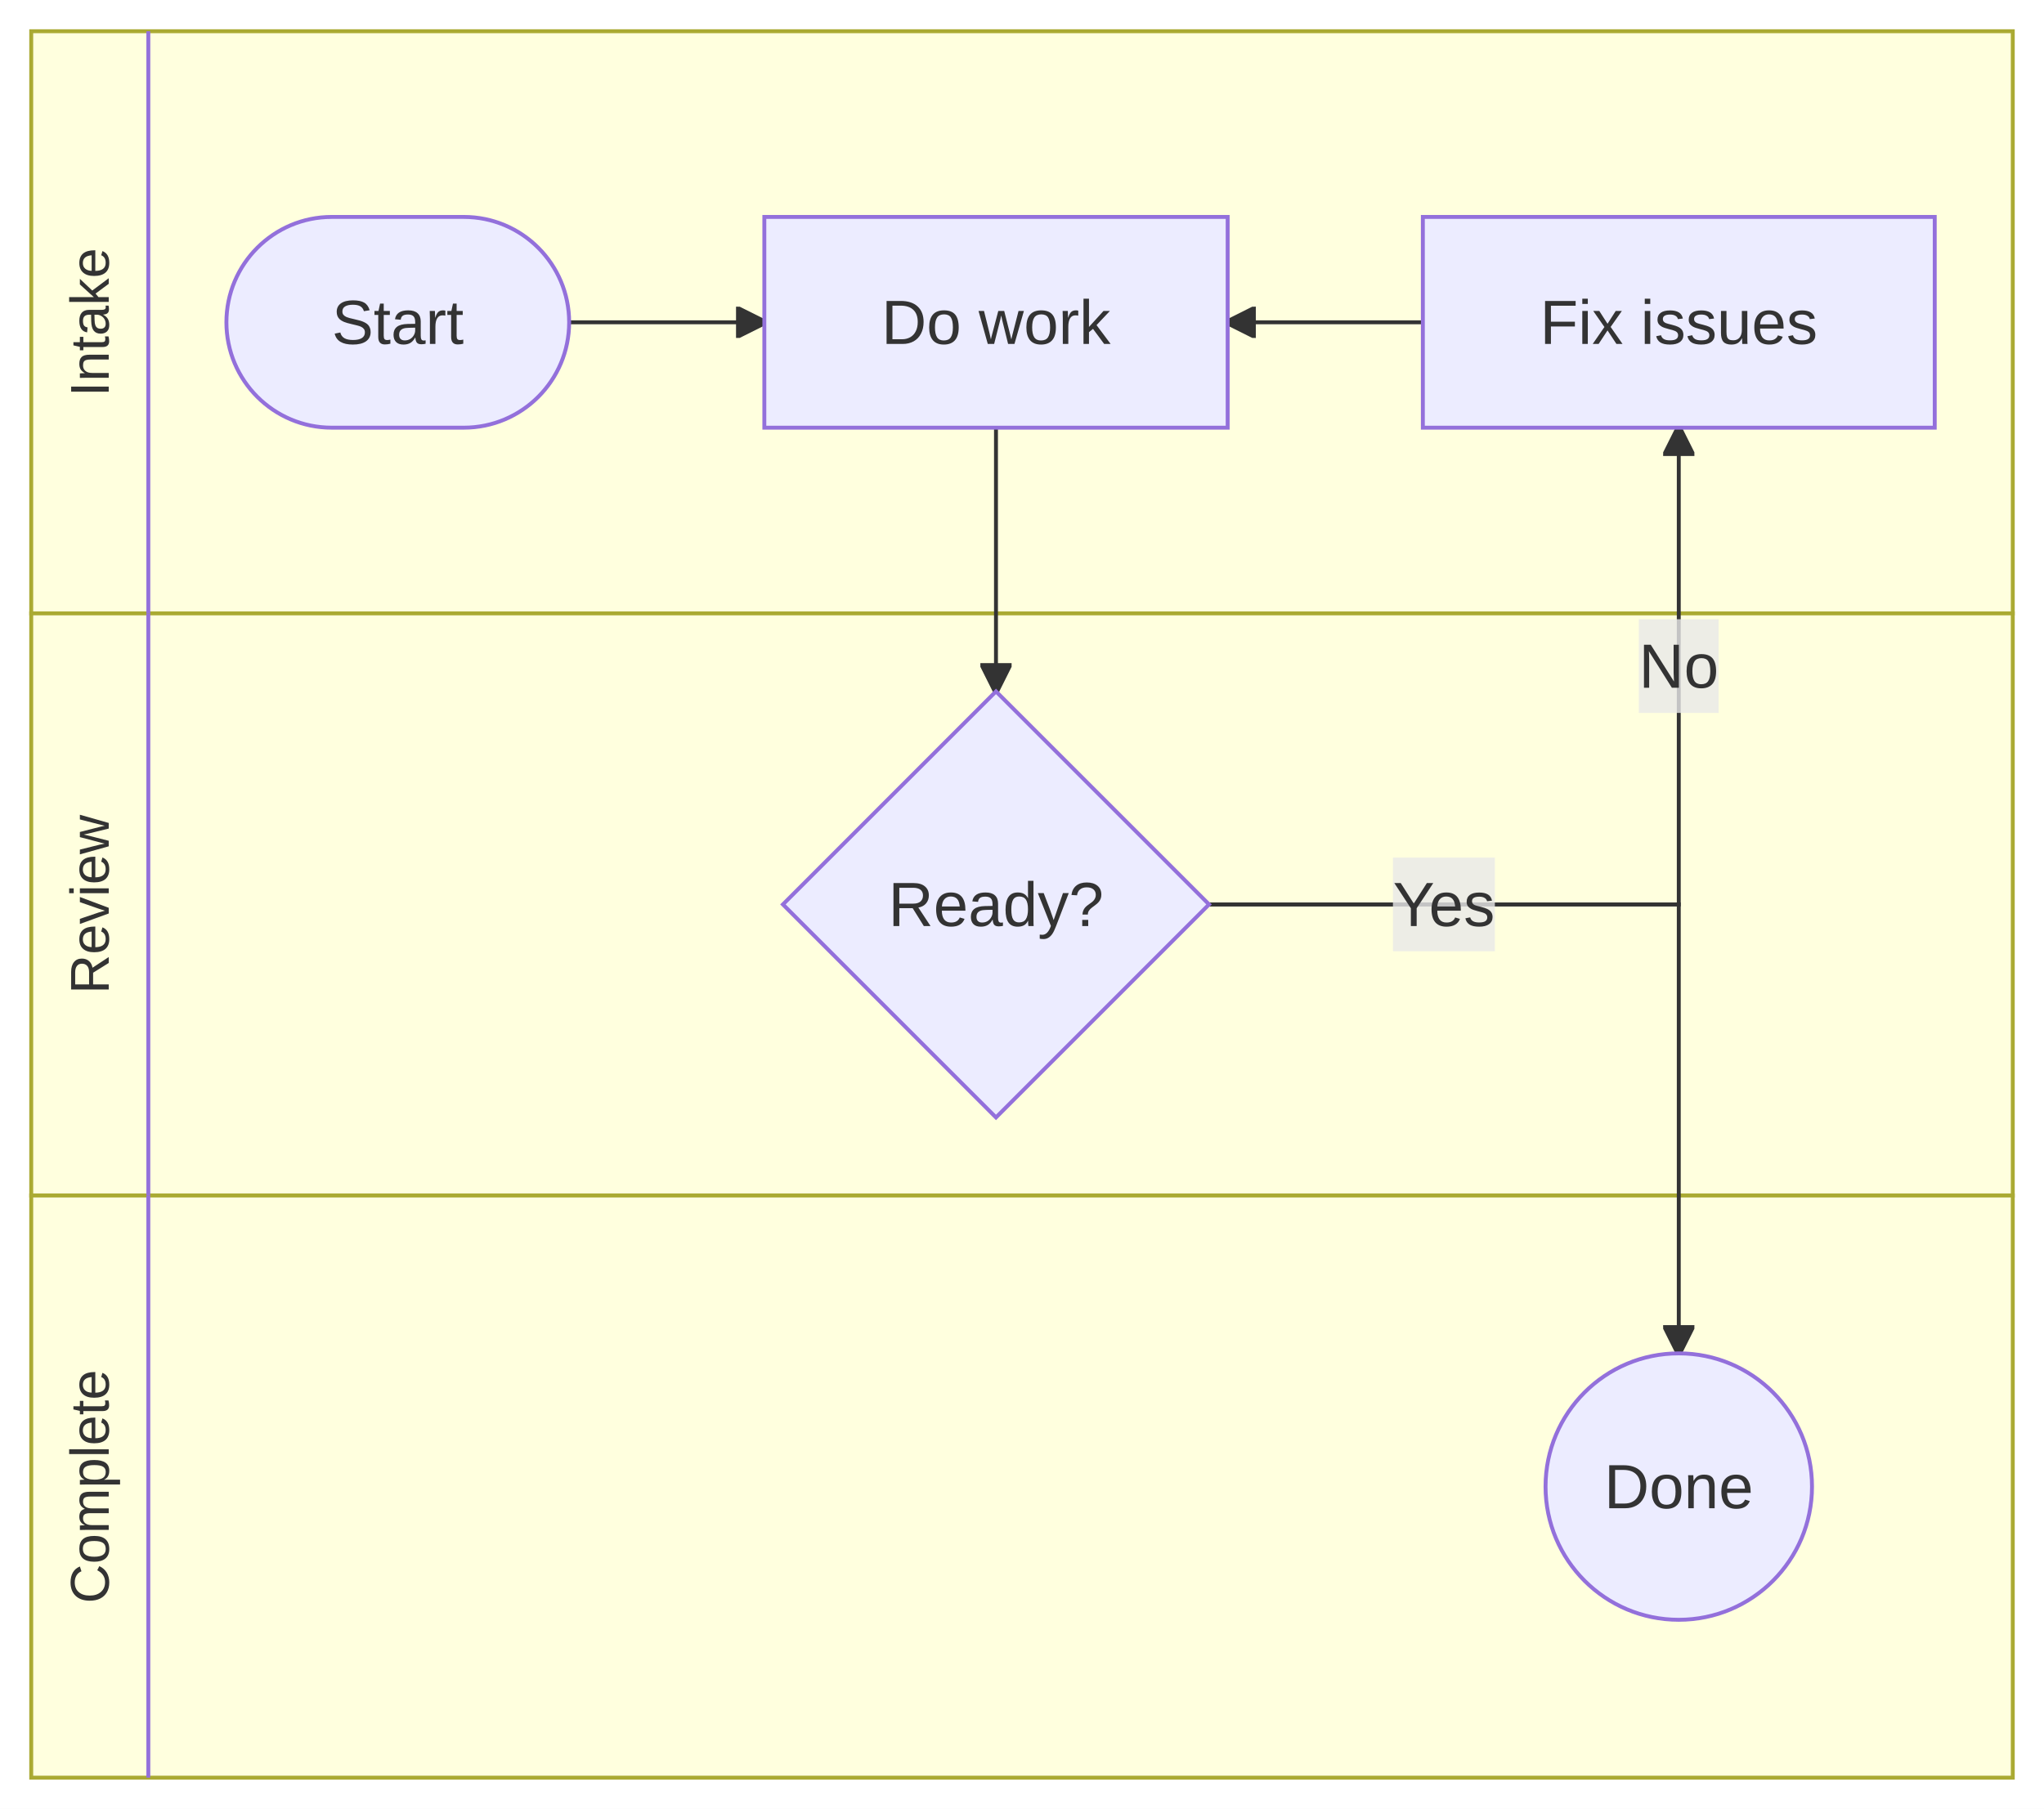
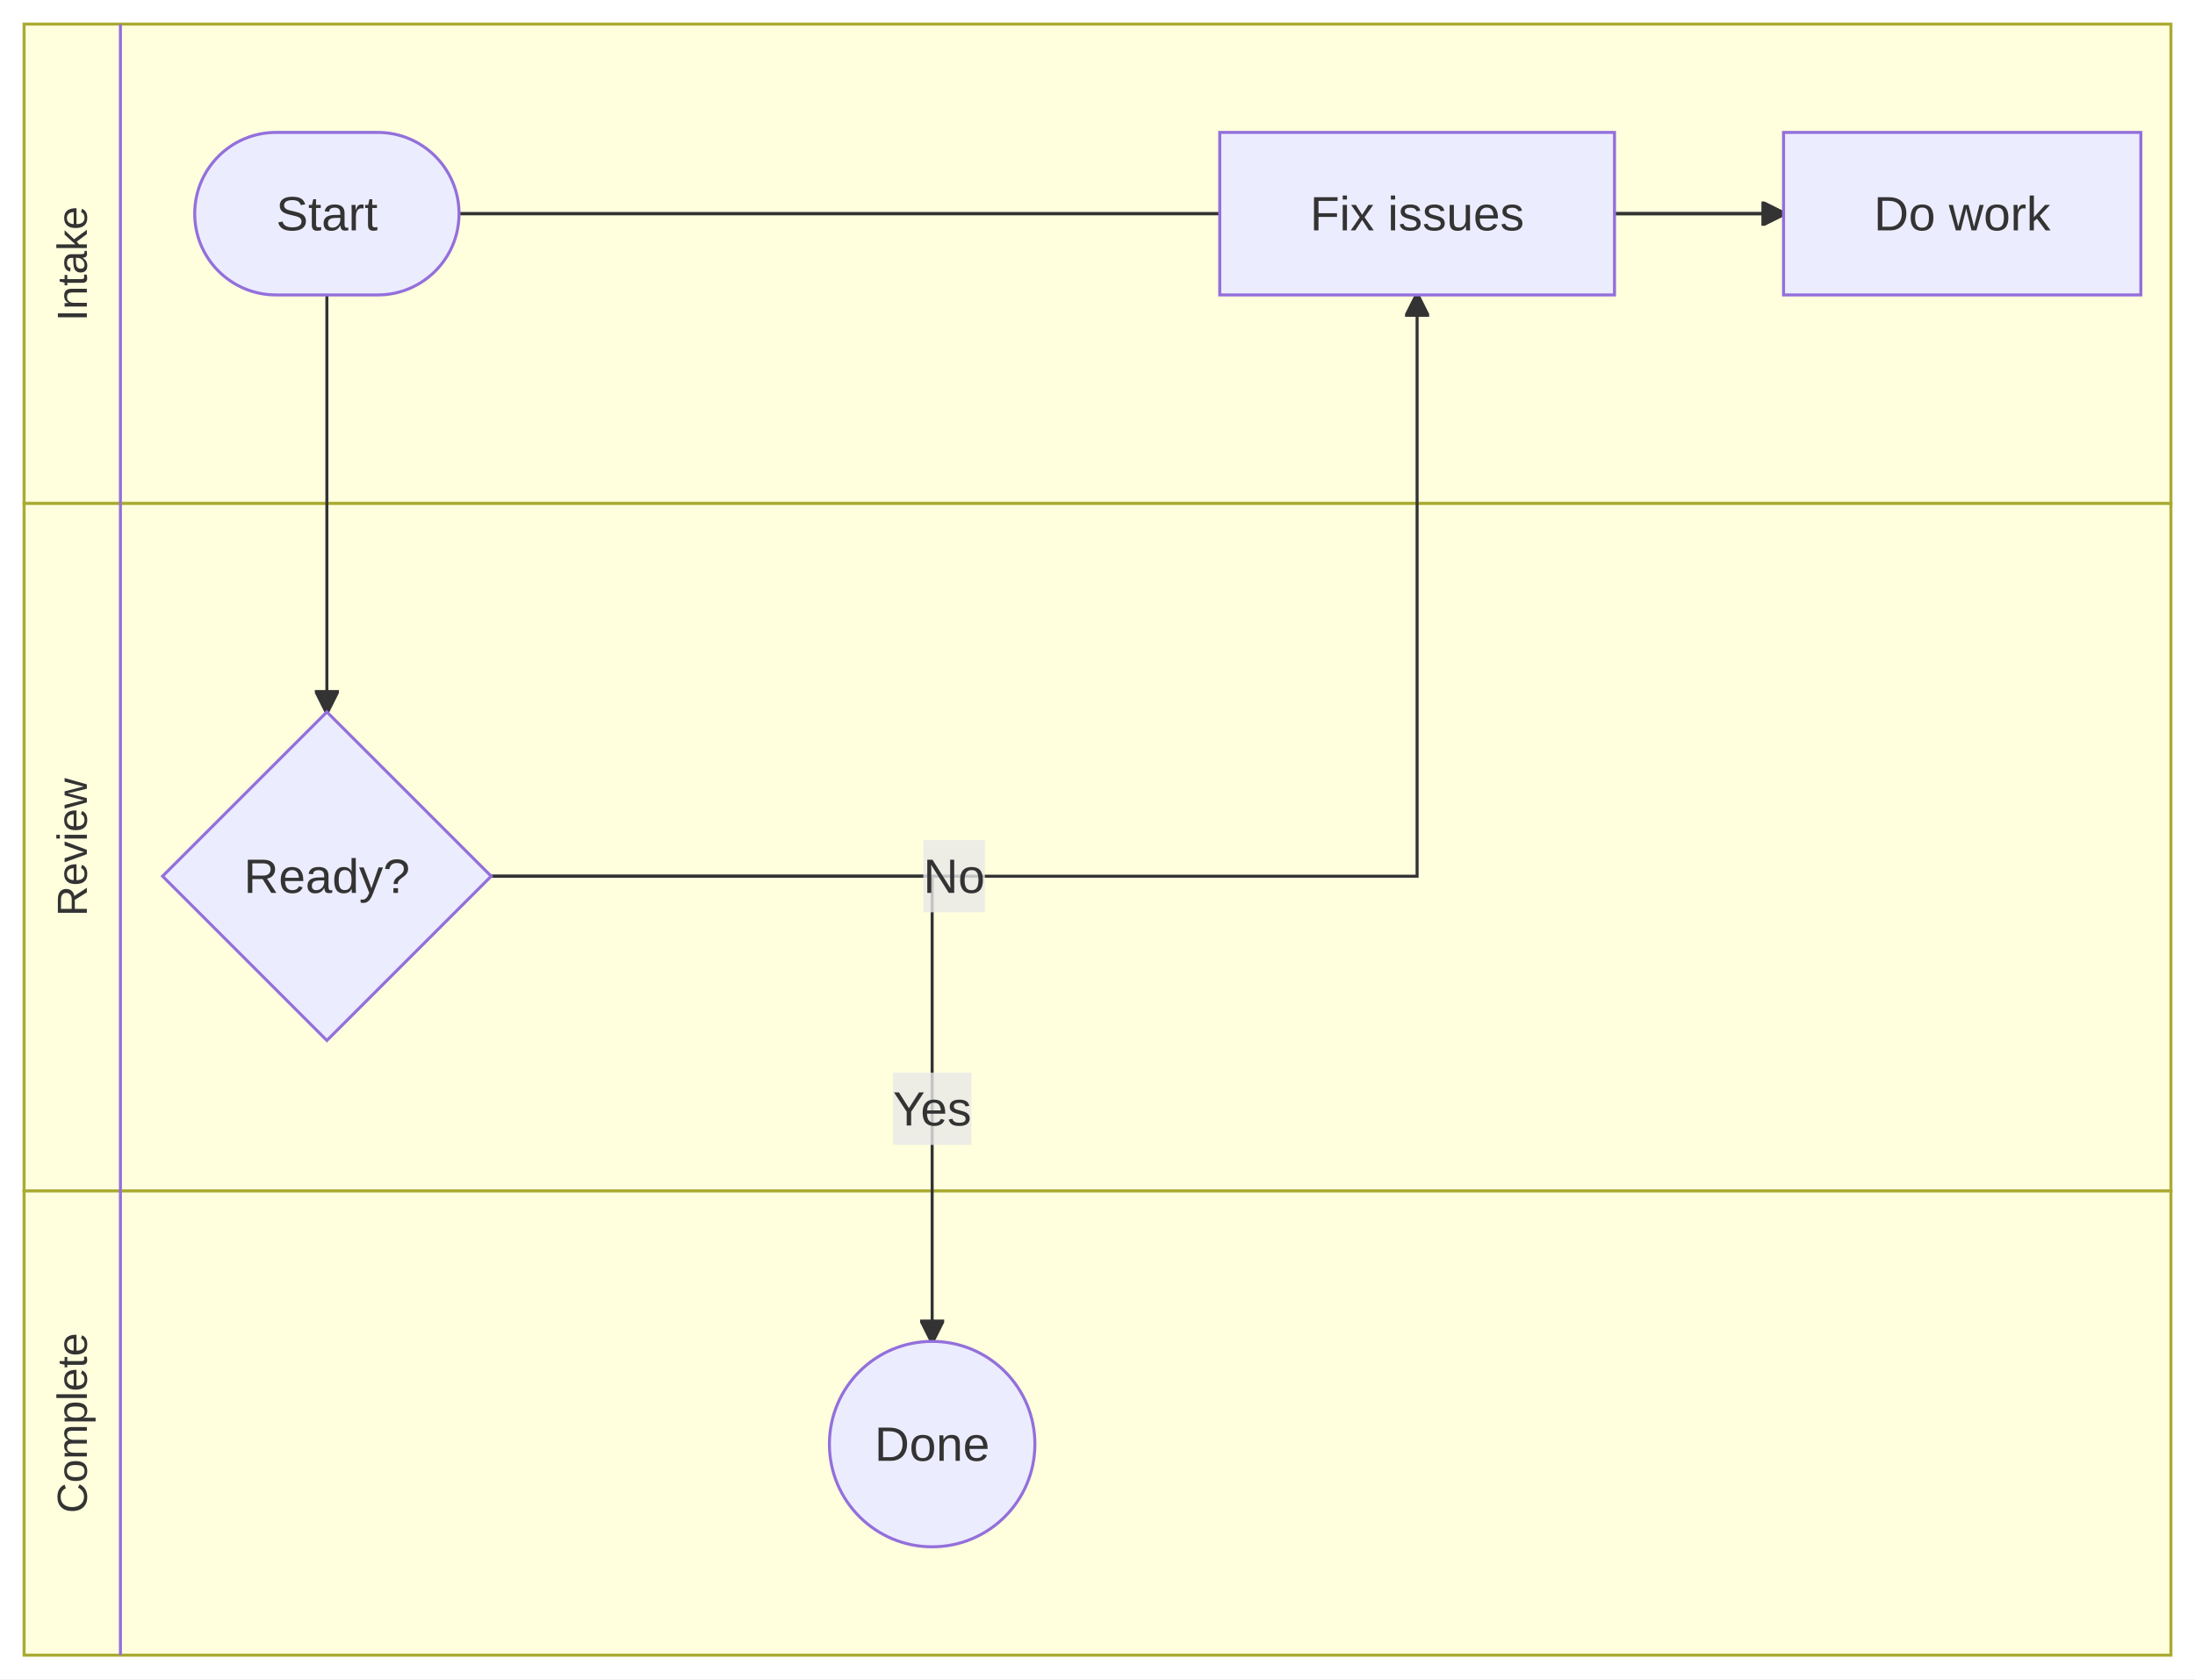
- <svg xmlns="http://www.w3.org/2000/svg" id="mermaid" class="flowchart" width="523.61" height="463.47" viewBox="-8 -8 523.61 463.47" role="graphics-document document" aria-roledescription="flowchart-v2">
+ <svg xmlns="http://www.w3.org/2000/svg" id="mermaid" class="flowchart" width="729.13" height="557.97" viewBox="-8 -8 729.13 557.97" role="graphics-document document" aria-roledescription="flowchart-v2">
  <style>#mermaid{font-family:"trebuchet ms",verdana,arial,sans-serif;font-size:16px;fill:#333;}#mermaid .node rect,#mermaid .node circle,#mermaid .node ellipse,#mermaid .node polygon,#mermaid .node path{fill:#ECECFF;stroke:#9370DB;stroke-width:1px;}#mermaid .flowchart-link{stroke:#333333;fill:none;stroke-width:1px;}#mermaid .thick{stroke-width:3.5px;}#mermaid .dotted{stroke-dasharray:3;}#mermaid .edgeLabel rect{fill:rgba(232,232,232,0.8);stroke:none;}#mermaid .cluster rect{fill:#ffffde;stroke:#aaaa33;stroke-width:1px;}#mermaid .marker{fill:#333333;stroke:#333333;}#mermaid text{fill:#333;text-anchor:middle;dominant-baseline:central;}#mermaid .title{font-size:18px;}</style>
  <defs>
    <marker id="mm-arrow-end" class="marker" viewBox="0 0 10 10" refX="9" refY="5" markerUnits="userSpaceOnUse" markerWidth="8" markerHeight="8" orient="auto">
      <path d="M 0 0 L 10 5 L 0 10 z" class="marker" />
    </marker>
    <marker id="mm-arrow-start" class="marker" viewBox="0 0 10 10" refX="1" refY="5" markerUnits="userSpaceOnUse" markerWidth="8" markerHeight="8" orient="auto">
      <path d="M 10 0 L 0 5 L 10 10 z" class="marker" />
    </marker>
    <marker id="mm-circle-end" class="marker" viewBox="0 0 10 10" refX="9" refY="5" markerUnits="userSpaceOnUse" markerWidth="10" markerHeight="10" orient="auto">
      <circle cx="5" cy="5" r="4" class="marker" />
    </marker>
    <marker id="mm-circle-start" class="marker" viewBox="0 0 10 10" refX="1" refY="5" markerUnits="userSpaceOnUse" markerWidth="10" markerHeight="10" orient="auto">
      <circle cx="5" cy="5" r="4" class="marker" />
    </marker>
    <marker id="mm-cross-end" class="marker" viewBox="0 0 11 11" refX="10" refY="5.5" markerUnits="userSpaceOnUse" markerWidth="11" markerHeight="11" orient="auto">
      <path d="M 1 1 L 10 10 M 10 1 L 1 10" class="marker" style="stroke-width:2px" />
    </marker>
    <marker id="mm-cross-start" class="marker" viewBox="0 0 11 11" refX="1" refY="5.5" markerUnits="userSpaceOnUse" markerWidth="11" markerHeight="11" orient="auto">
      <path d="M 1 1 L 10 10 M 10 1 L 1 10" class="marker" style="stroke-width:2px" />
    </marker>
  </defs>
-   <rect x="-8" y="-8" width="523.61" height="463.47" fill="white" />
+   <rect x="-8" y="-8" width="729.13" height="557.97" fill="white" />
  <g class="root">
    <g class="clusters">
      <g class="cluster" id="Intake">
-         <rect x="0" y="0" width="507.61" height="149.16" />
+         <rect x="0" y="0" width="713.13" height="159.28" />
      </g>
      <g class="cluster" id="Review">
-         <rect x="0" y="149.16" width="507.61" height="149.16" />
+         <rect x="0" y="159.28" width="713.13" height="228.44" />
      </g>
      <g class="cluster" id="Complete">
-         <rect x="0" y="298.31" width="507.61" height="149.16" />
+         <rect x="0" y="387.72" width="713.13" height="154.25" />
      </g>
    </g>
    <g class="edgePaths">
-       <path id="L_start_task_0" class="flowchart-link" d="M137.8,74.58L187.8,74.58" marker-end="url(#mm-arrow-end)" />
-       <path id="L_task_decision_1" class="flowchart-link" d="M247.14,101.58L247.14,169.16" marker-end="url(#mm-arrow-end)" />
-       <path id="L_decision_done_2" class="flowchart-link" d="M301.72,223.73L422.05,223.73L422.05,338.77" marker-end="url(#mm-arrow-end)" />
-       <path id="L_decision_fix_3" class="flowchart-link" d="M301.72,223.73L422.05,223.73L422.05,101.58" marker-end="url(#mm-arrow-end)" />
-       <path id="L_fix_task_4" class="flowchart-link" d="M356.48,74.58L306.48,74.58" marker-end="url(#mm-arrow-end)" />
+       <path id="L_start_task_0" class="flowchart-link" d="M144.48,63L584.44,63" marker-end="url(#mm-arrow-end)" />
+       <path id="L_task_decision_1" class="flowchart-link" d="M584.44,63L100.58,63L100.58,228.56" marker-end="url(#mm-arrow-end)" />
+       <path id="L_decision_done_2" class="flowchart-link" d="M155.16,283.14L301.64,283.14L301.64,437.72" marker-end="url(#mm-arrow-end)" />
+       <path id="L_decision_fix_3" class="flowchart-link" d="M155.16,283.14L462.73,283.14L462.73,90" marker-end="url(#mm-arrow-end)" />
+       <path id="L_fix_task_4" class="flowchart-link" d="M528.29,63L584.44,63" marker-end="url(#mm-arrow-end)" />
    </g>
    <g class="edgeLabels">
      <g class="edgeLabel">
-         <rect class="background" x="348.83" y="211.73" width="26.11" height="24" />
-         <text x="361.88" y="223.73">Yes</text>
+         <rect class="background" x="288.59" y="348.43" width="26.11" height="24" />
+         <text x="301.64" y="360.43">Yes</text>
      </g>
      <g class="edgeLabel">
-         <rect class="background" x="411.82" y="150.66" width="20.45" height="24" />
-         <text x="422.05" y="162.66">No</text>
+         <rect class="background" x="298.71" y="271.14" width="20.45" height="24" />
+         <text x="308.94" y="283.14">No</text>
      </g>
    </g>
    <g class="nodes">
-       <g class="node default" id="flowchart-start-0" transform="translate(93.9,74.58)">
+       <g class="node default" id="flowchart-start-0" transform="translate(100.58,63)">
        <rect x="-43.9" y="-27" width="87.8" height="54" rx="27" ry="27" />
        <text class="nodeLabel" x="0" y="0">Start</text>
      </g>
-       <g class="node default" id="flowchart-task-1" transform="translate(247.14,74.58)">
+       <g class="node default" id="flowchart-task-1" transform="translate(643.79,63)">
        <rect x="-59.34" y="-27" width="118.69" height="54" />
        <text class="nodeLabel" x="0" y="0">Do work</text>
      </g>
-       <g class="node default" id="flowchart-fix-2" transform="translate(422.05,74.58)">
+       <g class="node default" id="flowchart-fix-2" transform="translate(462.73,63)">
        <rect x="-65.56" y="-27" width="131.13" height="54" />
        <text class="nodeLabel" x="0" y="0">Fix issues</text>
      </g>
-       <g class="node default" id="flowchart-decision-3" transform="translate(247.14,223.73)">
+       <g class="node default" id="flowchart-decision-3" transform="translate(100.58,283.14)">
        <polygon points="0,-54.58 54.58,0 0,54.58 -54.58,0" />
        <text class="nodeLabel" x="0" y="0">Ready?</text>
      </g>
-       <g class="node default" id="flowchart-done-4" transform="translate(422.05,372.89)">
+       <g class="node default" id="flowchart-done-4" transform="translate(301.64,471.84)">
        <circle r="34.13" />
        <text class="nodeLabel" x="0" y="0">Done</text>
      </g>
    </g>
  </g>
-   <text class="swimlane-title" fill="#333" font-size="14" text-anchor="middle" dominant-baseline="central" transform="translate(15,74.58) rotate(-90)">Intake</text>
-   <line class="swimlane-sep" stroke="#9370DB" stroke-width="1" x1="30" y1="0" x2="30" y2="149.16" />
-   <text class="swimlane-title" fill="#333" font-size="14" text-anchor="middle" dominant-baseline="central" transform="translate(15,223.73) rotate(-90)">Review</text>
-   <line class="swimlane-sep" stroke="#9370DB" stroke-width="1" x1="30" y1="149.16" x2="30" y2="298.31" />
-   <text class="swimlane-title" fill="#333" font-size="14" text-anchor="middle" dominant-baseline="central" transform="translate(15,372.89) rotate(-90)">Complete</text>
-   <line class="swimlane-sep" stroke="#9370DB" stroke-width="1" x1="30" y1="298.31" x2="30" y2="447.47" />
+   <text class="swimlane-title" fill="#333" font-size="14" text-anchor="middle" dominant-baseline="central" transform="translate(16,79.64) rotate(-90)">Intake</text>
+   <line class="swimlane-sep" stroke="#9370DB" stroke-width="1" x1="32" y1="0" x2="32" y2="159.28" />
+   <text class="swimlane-title" fill="#333" font-size="14" text-anchor="middle" dominant-baseline="central" transform="translate(16,273.5) rotate(-90)">Review</text>
+   <line class="swimlane-sep" stroke="#9370DB" stroke-width="1" x1="32" y1="159.28" x2="32" y2="387.72" />
+   <text class="swimlane-title" fill="#333" font-size="14" text-anchor="middle" dominant-baseline="central" transform="translate(16,464.84) rotate(-90)">Complete</text>
+   <line class="swimlane-sep" stroke="#9370DB" stroke-width="1" x1="32" y1="387.72" x2="32" y2="541.97" />
</svg>
